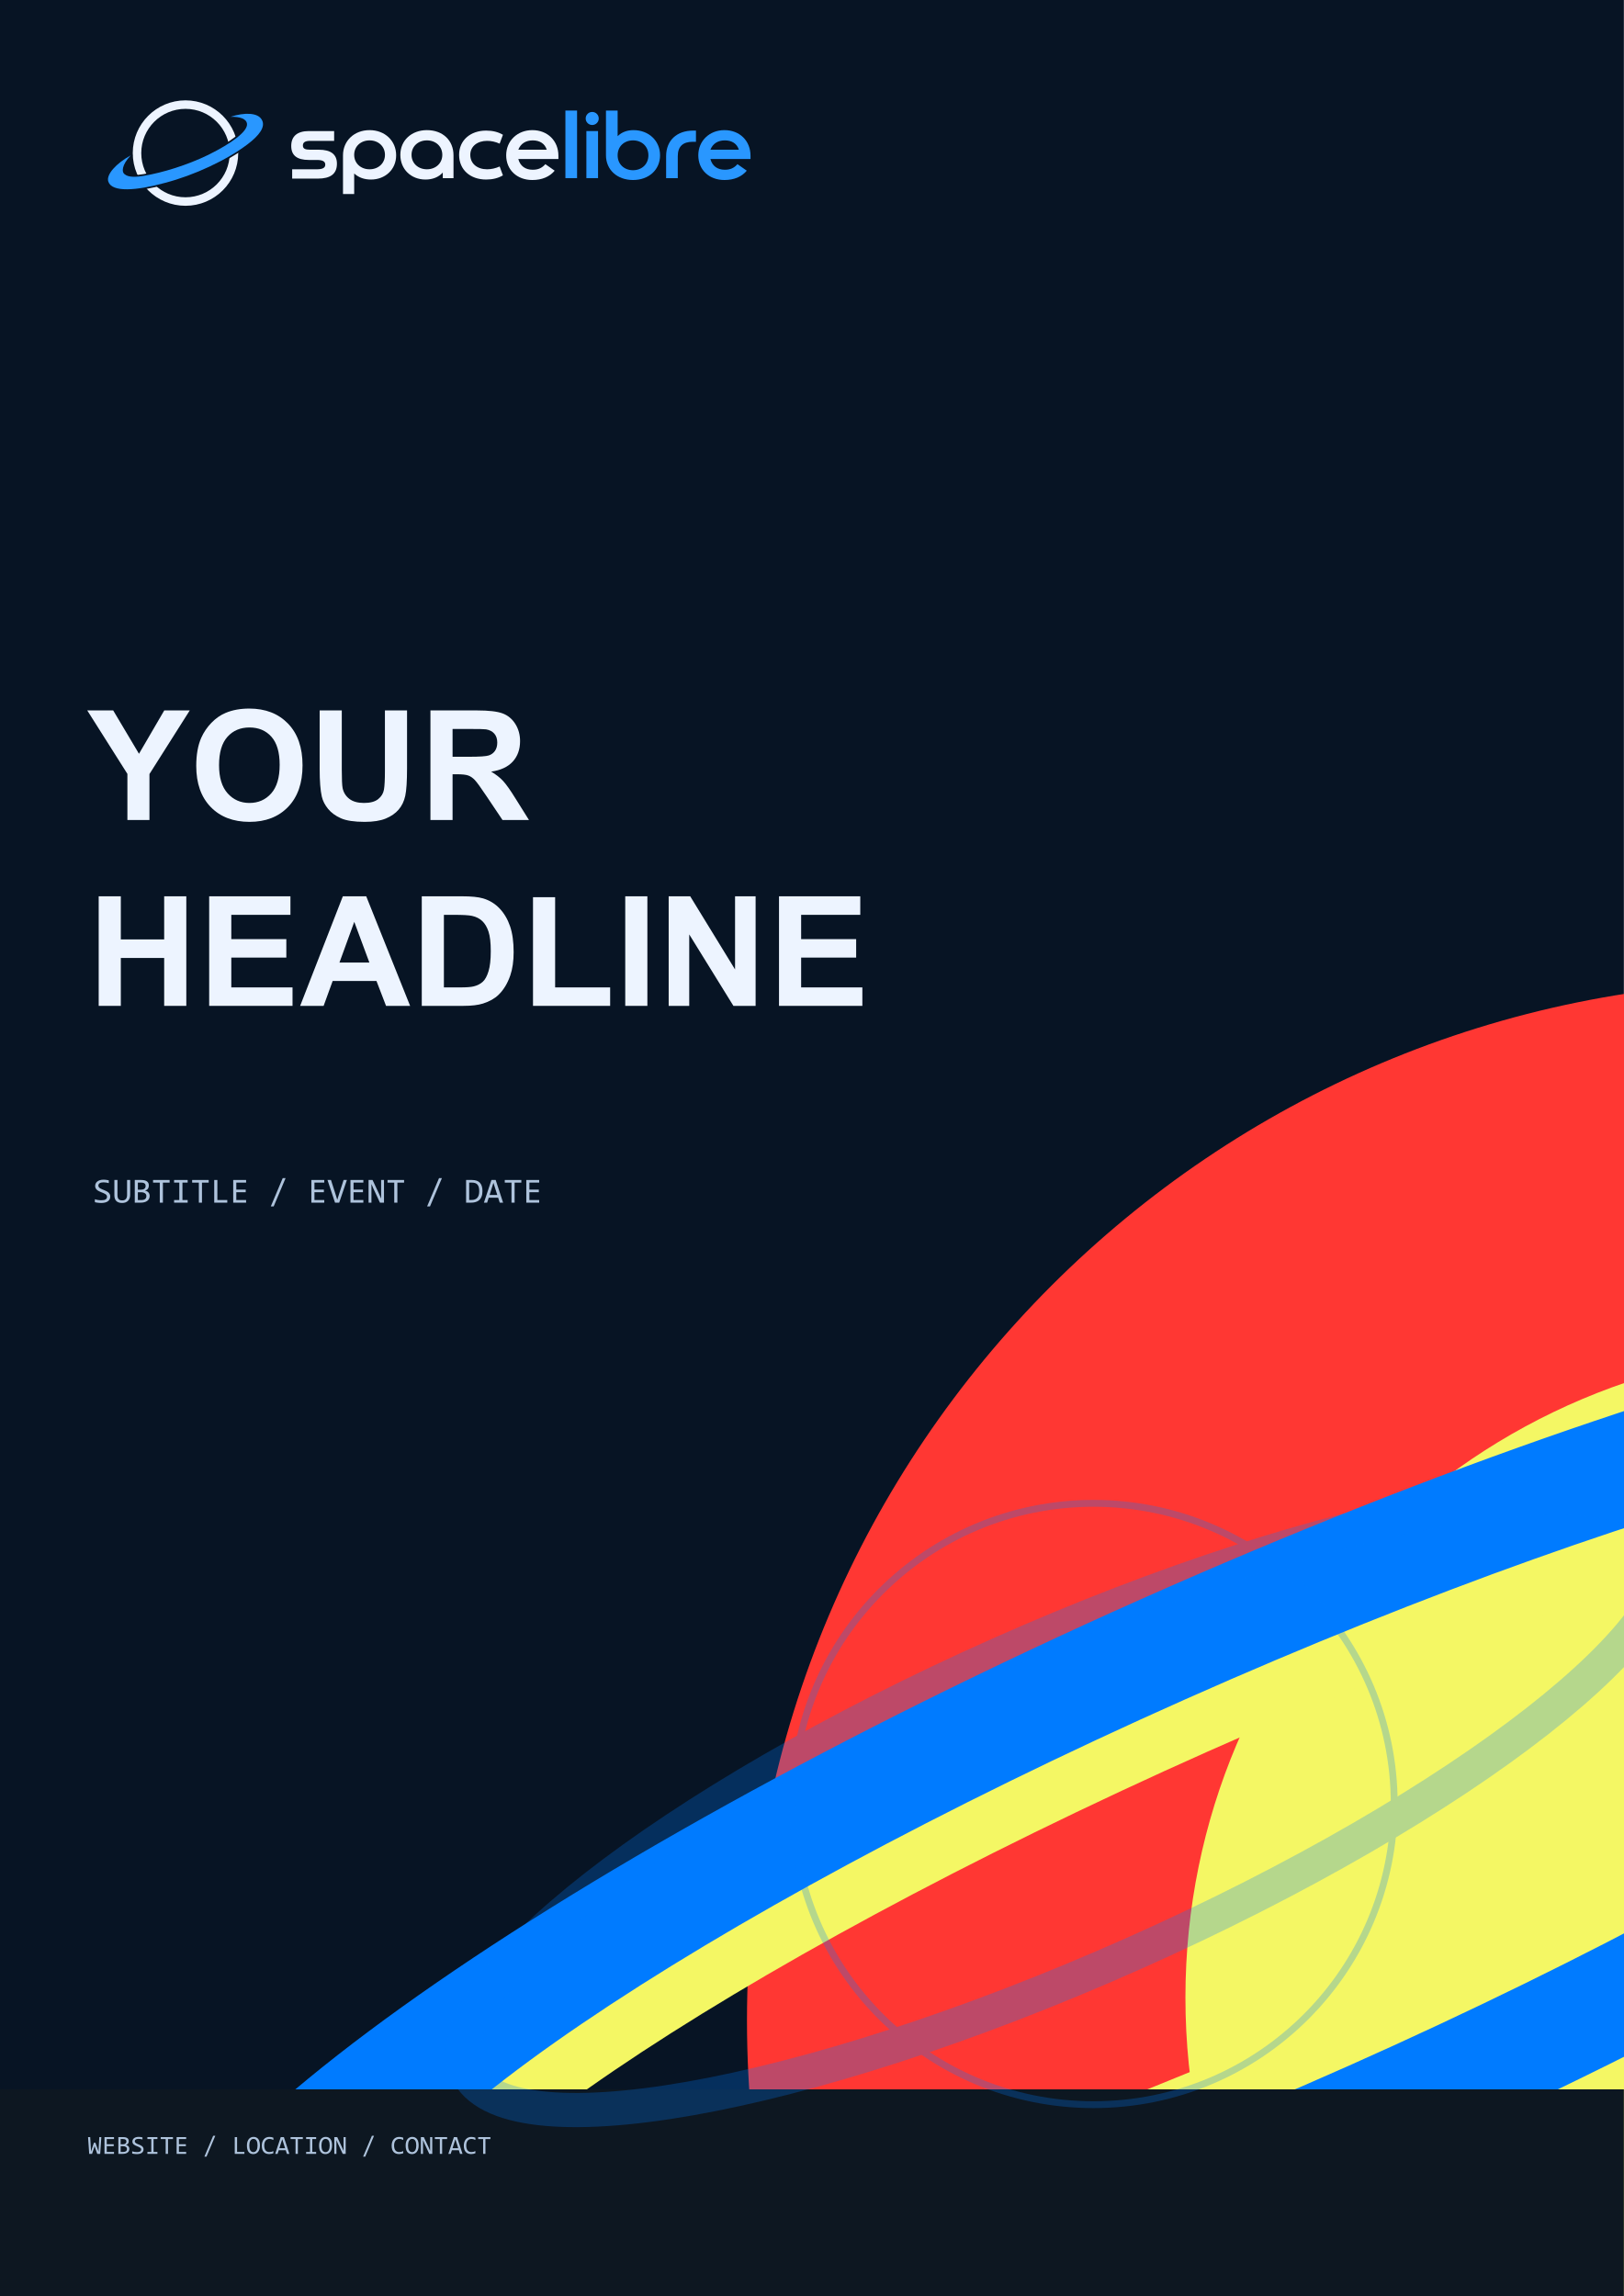
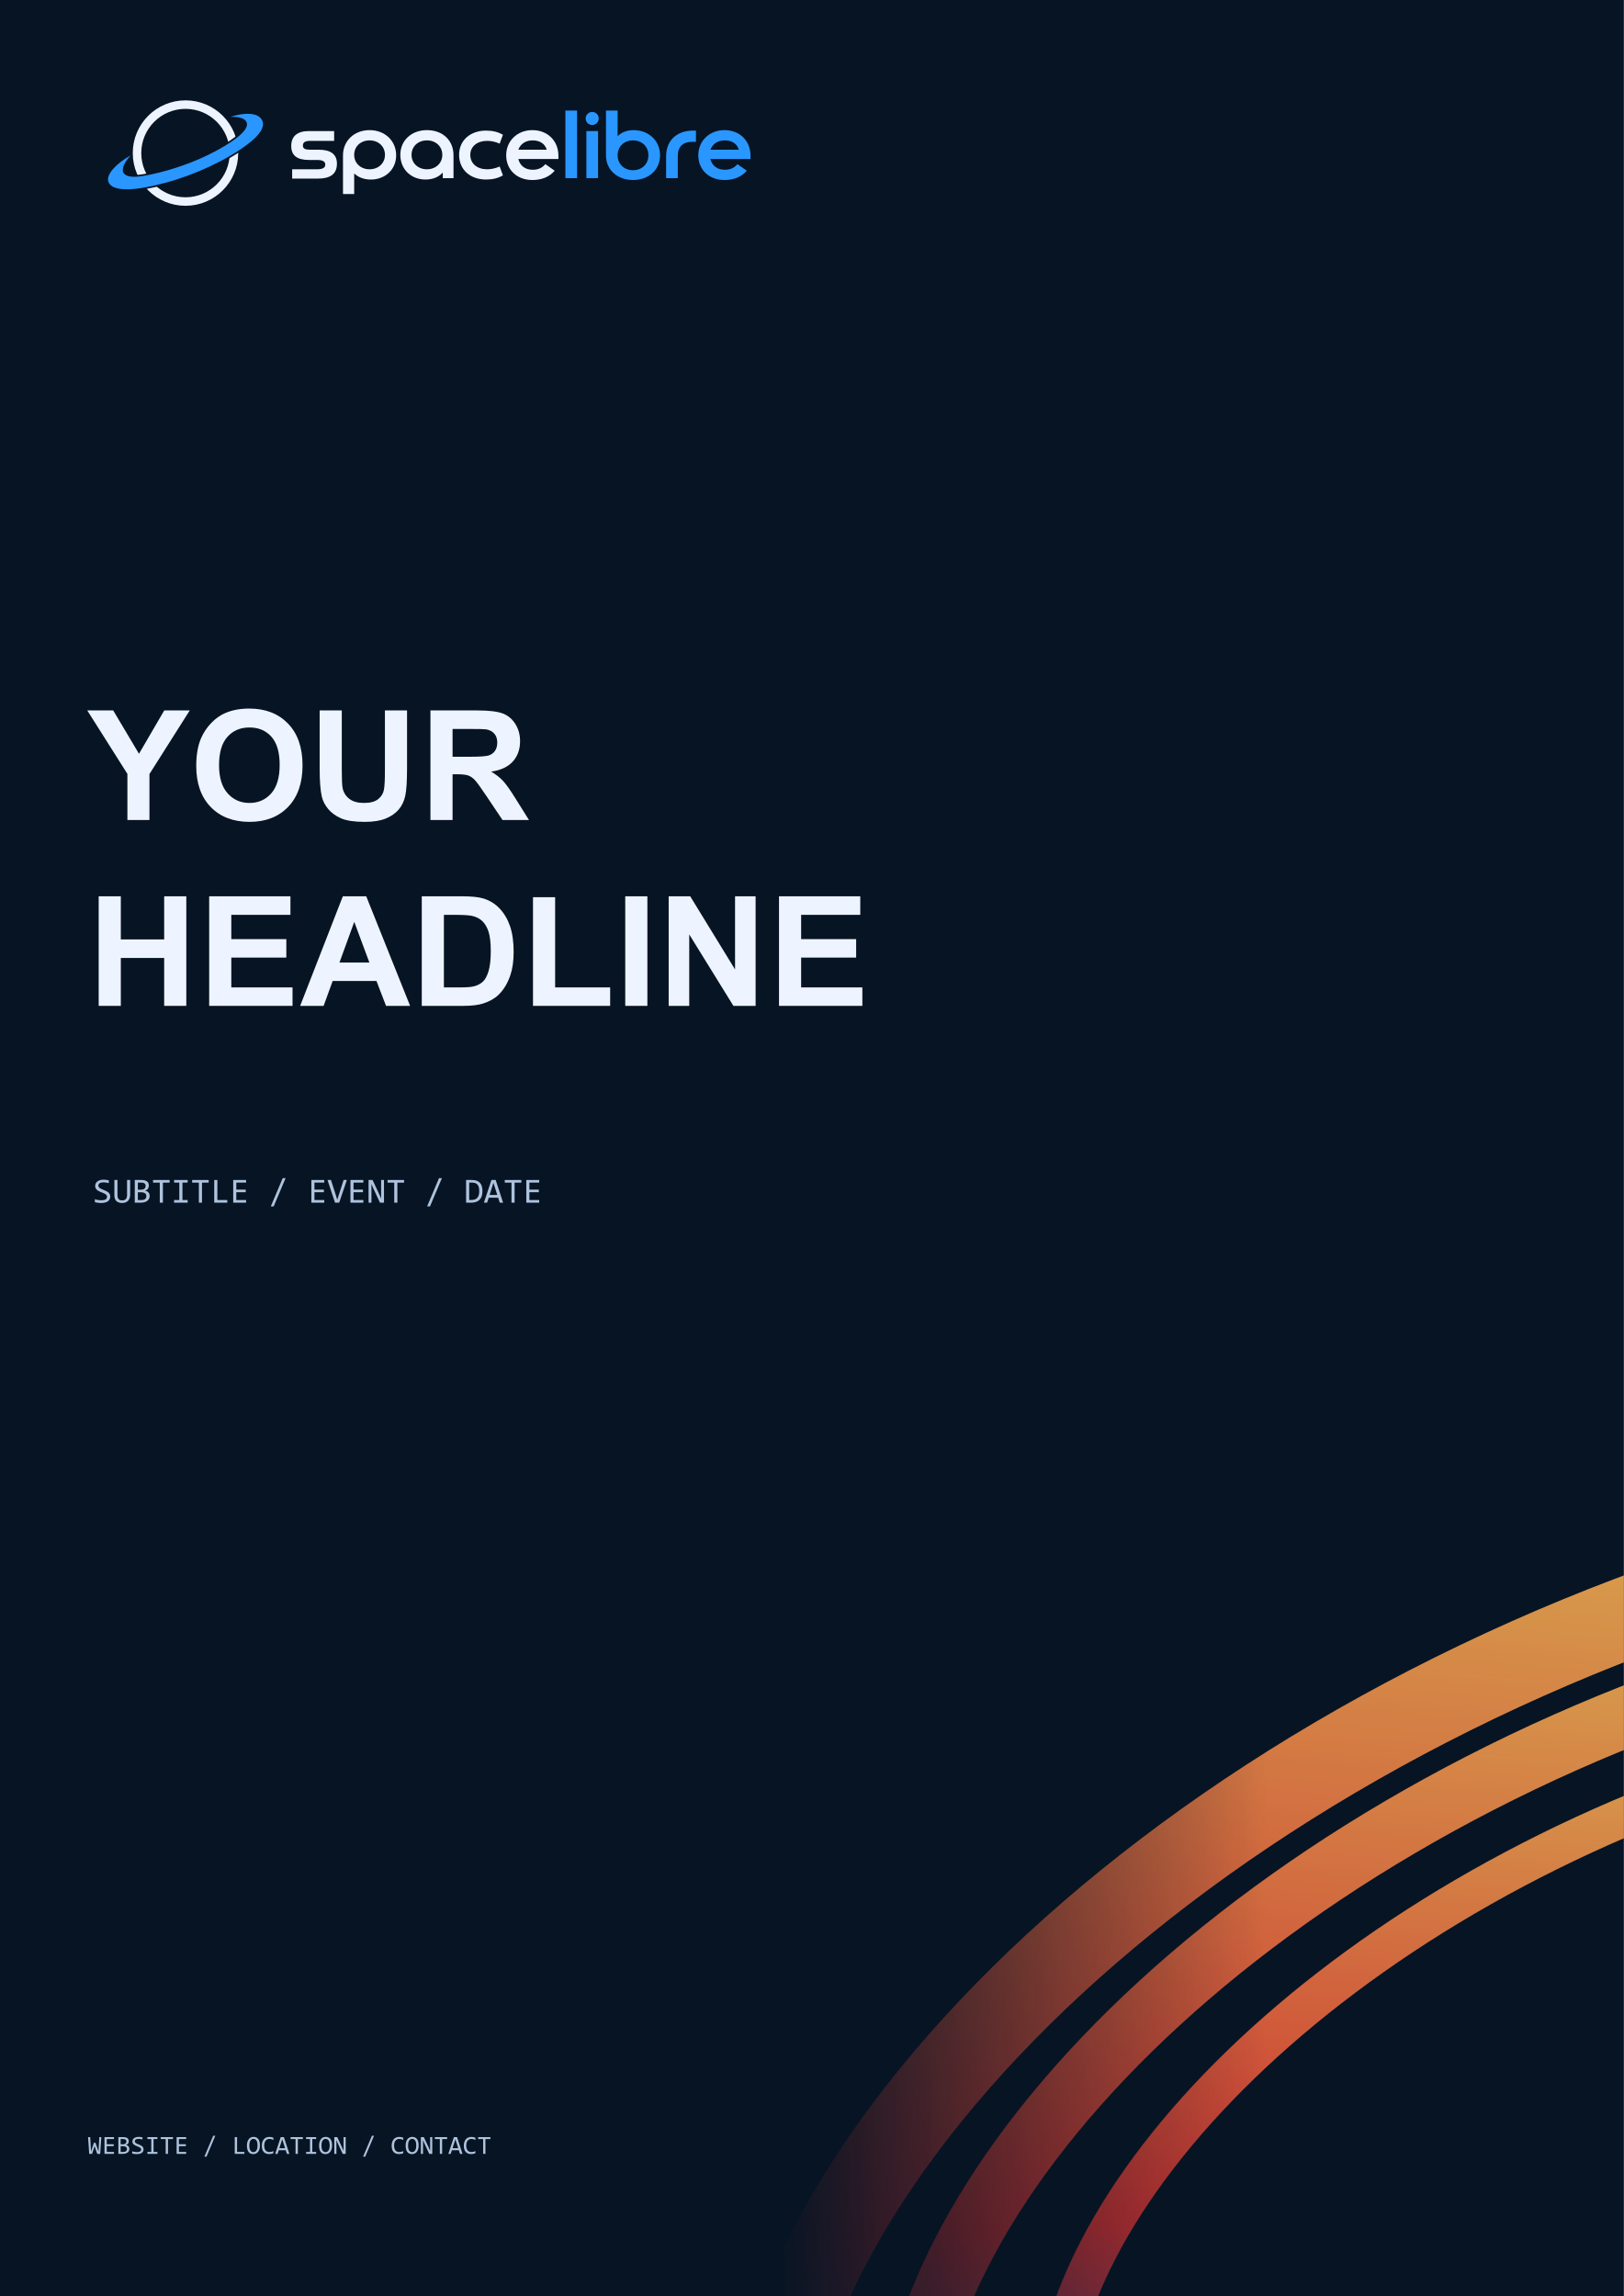
<svg xmlns="http://www.w3.org/2000/svg" width="297mm" height="420mm" viewBox="0 0 2970 4200" role="img">
  <rect x="0" y="0" width="2970" height="4200" rx="0" fill="#071424" />
-   <g id="application-color-system" data-application-colors="primary secondary accent">
-     <circle fill="#FF3733" data-color-role="secondary" cx="3267" cy="3696.0" r="1900.8" />
-     <circle fill="#F4F764" data-color-role="accent" cx="3356.1" cy="3654.0" r="1188.0" />
-     <ellipse cx="2316.6" cy="3444.0" rx="2138.4" ry="441.0" fill="none" stroke="#007BFF" data-stroke-role="primary" stroke-width="252.45" transform="rotate(-24 2316.6 3444.0)" opacity="1" />
-     <ellipse cx="2316.6" cy="3444.0" rx="1752.3" ry="315.0" fill="none" stroke="#F4F764" data-stroke-role="accent" stroke-width="103.95" transform="rotate(-24 2316.6 3444.0)" opacity="1" />
-     <rect fill="#0D1721" data-color-role="deep" x="0" y="3822.0" width="2970.0" height="378.0" />
+   <g id="application-color-system" mask="url(#flow-poster-A3-mask)" data-composition="continuous-feathered" opacity=".90">
+     <ellipse cx="3237.3" cy="4032.0" rx="1960.2" ry="1092.0" fill="none" stroke="url(#flow-poster-A3)" stroke-width="148.5" transform="rotate(-24 3237.3 4032.0)" stroke-linecap="round" />
+     <ellipse cx="3237.3" cy="4032.0" rx="1678.05" ry="924.0" fill="none" stroke="url(#flow-poster-A3)" stroke-width="109.89" transform="rotate(-24 3237.3 4032.0)" stroke-linecap="round" />
+     <ellipse cx="3237.3" cy="4032.0" rx="1395.9" ry="756.0" fill="none" stroke="url(#flow-poster-A3)" stroke-width="71.28" transform="rotate(-24 3237.3 4032.0)" stroke-linecap="round" />
  </g>
  <g transform="translate(150 140) scale(1.555556)" opacity="1">
    <defs>
      <mask id="l101-occlusion" maskUnits="userSpaceOnUse" x="450" y="180" width="650" height="450" style="mask-type:luminance">
        <rect x="450" y="180" width="650" height="450" fill="white" />
        <path d="M581.927 413.073 C549.927 447.073 548.927 472.073 560.927 480.073 C573.927 491.073 600.927 490.073 628.927 485.073 C693.927 474.073 779.927 448.073 855.927 411.073 C936.927 371.073 995.927 328.073 991.927 301.073 C989.927 285.073 968.927 276.073 933.927 277.073 C982.927 261.073 1029.927 262.073 1043.927 287.073 C1058.927 312.073 1034.927 343.073 993.927 374.073 C919.927 430.073 805.927 483.073 702.927 510.073 C600.927 538.073 515.927 544.073 502.927 506.073 C493.927 481.073 530.927 441.073 581.927 413.073 Z" fill="black" stroke="black" stroke-width="12" stroke-linejoin="round" />
      </mask>
    </defs>
    <g transform="translate(28 28) scale(.333333) translate(-494 -219)">
      <circle cx="775" cy="405" r="171" fill="none" stroke="#edf4ff" stroke-width="30" mask="url(#l101-occlusion)" data-stroke-role="planet" />
      <path d="M581.927 413.073 C549.927 447.073 548.927 472.073 560.927 480.073 C573.927 491.073 600.927 490.073 628.927 485.073 C693.927 474.073 779.927 448.073 855.927 411.073 C936.927 371.073 995.927 328.073 991.927 301.073 C989.927 285.073 968.927 276.073 933.927 277.073 C982.927 261.073 1029.927 262.073 1043.927 287.073 C1058.927 312.073 1034.927 343.073 993.927 374.073 C919.927 430.073 805.927 483.073 702.927 510.073 C600.927 538.073 515.927 544.073 502.927 506.073 C493.927 481.073 530.927 441.073 581.927 413.073 Z" fill="#2997ff" />
    </g>
    <g transform="translate(246 40) scale(.548223) translate(-275 -643)">
      <path d="M367 687 L313 687 C288 687 275 698 275 719 C275 739 287 749 313 749 L330 749 C342 749 348 752 348 759 C348 766 342 769 330 769 L277 769 L277 789 L332 789 C359 789 373 779 373 757 C373 737 360 727 334 727 L316 727 C305 727 300 725 300 718 C300 711 305 708 316 708 L367 708 Z" fill="#edf4ff" />
      <path d="M386 822 L386 739 C386 708 410 685 443 685 C476 685 500 708 500 739 C500 770 476 791 446 791 C432 791 420 787 410 778 L410 822 Z M443 707 C424 707 410 720 410 738 C410 756 424 769 443 769 C462 769 476 756 476 738 C476 720 462 707 443 707 Z" fill="#edf4ff" fill-rule="evenodd" />
      <path d="M623 788 L600 788 L600 776 C591 786 578 791 563 791 C532 791 509 769 509 738 C509 707 533 685 566 685 C600 685 623 707 623 739 Z M566 707 C547 707 533 720 533 738 C533 756 547 769 566 769 C585 769 599 756 599 738 C599 720 585 707 566 707 Z" fill="#edf4ff" fill-rule="evenodd" />
      <path d="M729 695 L722 714 C713 710 704 708 695 708 C674 708 659 720 659 738 C659 757 674 769 695 769 C704 769 713 767 722 763 L729 782 C719 788 707 791 693 791 C659 791 635 770 635 738 C635 707 659 686 693 686 C707 686 719 689 729 695 Z" fill="#edf4ff" />
      <path d="M848 747 L762 747 C766 762 777 770 793 770 C805 770 813 766 820 758 L840 772 C829 785 813 792 792 792 C759 792 736 770 736 739 C736 708 760 685 792 685 C825 685 848 708 848 740 Z M762 727 L823 727 C819 714 808 707 793 707 C778 707 767 714 762 727 Z" fill="#edf4ff" fill-rule="evenodd" />
      <path d="M863 643 L888 643 L888 788 L863 788 Z M908 687 L933 687 L933 788 L908 788 Z" fill="#2997ff" />
      <path d="M934.5 660 C934.5 667.732 928.232 674 920.5 674 C912.768 674 906.5 667.732 906.5 660 C906.5 652.268 912.768 646 920.5 646 C928.232 646 934.5 652.268 934.5 660 Z" fill="#2997ff" />
      <path d="M950 643 L975 643 L975 698 C984 689 996 685 1009 685 C1042 685 1066 708 1066 739 C1066 770 1042 792 1008 792 C974 792 950 770 950 739 Z M1008 707 C989 707 975 720 975 739 C975 758 989 771 1008 771 C1027 771 1041 758 1041 739 C1041 720 1027 707 1008 707 Z" fill="#2997ff" fill-rule="evenodd" />
      <path d="M1079 788 L1079 741 C1079 707 1102 686 1137 686 L1143 686 L1143 710 L1136 710 C1115 710 1104 720 1104 741 L1104 788 Z" fill="#2997ff" />
      <path d="M1260 747 L1174 747 C1178 762 1189 770 1205 770 C1217 770 1225 766 1232 758 L1252 772 C1241 785 1225 792 1204 792 C1171 792 1148 770 1148 739 C1148 708 1172 685 1204 685 C1237 685 1260 708 1260 740 Z M1174 727 L1235 727 C1231 714 1220 707 1205 707 C1190 707 1179 714 1174 727 Z" fill="#2997ff" fill-rule="evenodd" />
    </g>
  </g>
  <g aria-label="YOUR" fill="#EDF4FF" transform="translate(160 1500) scale(0.1367188 -0.1367188)">
    <path d="M534 0V617L-3 1466H344L689 886L1027 1466H1368L829 615V0Z" transform="translate(0.000 0)" />
    <path d="M89 724Q89 948 156 1100Q206 1212 292.5 1301.0Q379 1390 482 1433Q619 1491 798 1491Q1122 1491 1316.5 1290.0Q1511 1089 1511 731Q1511 376 1318.0 175.5Q1125 -25 802 -25Q475 -25 282.0 174.5Q89 374 89 724ZM394 734Q394 485 509.0 356.5Q624 228 801 228Q978 228 1091.5 355.5Q1205 483 1205 738Q1205 990 1094.5 1114.0Q984 1238 801 1238Q618 1238 506.0 1112.5Q394 987 394 734Z" transform="translate(1366.000 0)" />
    <path d="M147 1466H443V672Q443 483 454 427Q473 337 544.5 282.5Q616 228 740 228Q866 228 930.0 279.5Q994 331 1007.0 406.0Q1020 481 1020 655V1466H1316V696Q1316 432 1292.0 323.0Q1268 214 1203.5 139.0Q1139 64 1031.0 19.5Q923 -25 749 -25Q539 -25 430.5 23.5Q322 72 259.0 149.5Q196 227 176 312Q147 438 147 684Z" transform="translate(2959.000 0)" />
    <path d="M150 0V1466H773Q1008 1466 1114.5 1426.5Q1221 1387 1285.0 1286.0Q1349 1185 1349 1055Q1349 890 1252.0 782.5Q1155 675 962 647Q1058 591 1120.5 524.0Q1183 457 1289 286L1468 0H1114L900 319Q786 490 744.0 534.5Q702 579 655.0 595.5Q608 612 506 612H446V0ZM446 846H665Q878 846 931.0 864.0Q984 882 1014.0 926.0Q1044 970 1044 1036Q1044 1110 1004.5 1155.5Q965 1201 893 1213Q857 1218 677 1218H446Z" transform="translate(4438.000 0)" />
  </g>
  <g aria-label="HEADLINE" fill="#EDF4FF" transform="translate(160 1840) scale(0.1367188 -0.1367188)">
    <path d="M150 0V1466H446V889H1026V1466H1322V0H1026V641H446V0Z" transform="translate(0.000 0)" />
    <path d="M149 0V1466H1236V1218H445V893H1181V646H445V247H1264V0Z" transform="translate(1479.000 0)" />
    <path d="M1471 0H1149L1021 333H435L314 0H0L571 1466H884ZM926 580 724 1124 526 580Z" transform="translate(2845.000 0)" />
    <path d="M148 1466H689Q872 1466 968 1438Q1097 1400 1189.0 1303.0Q1281 1206 1329.0 1065.5Q1377 925 1377 719Q1377 538 1332 407Q1277 247 1175 148Q1098 73 967 31Q869 0 705 0H148ZM444 1218V247H665Q789 247 844 261Q916 279 963.5 322.0Q1011 365 1041.0 463.5Q1071 562 1071 732Q1071 902 1041.0 993.0Q1011 1084 957.0 1135.0Q903 1186 820 1204Q758 1218 577 1218Z" transform="translate(4324.000 0)" />
    <path d="M157 0V1454H453V247H1189V0Z" transform="translate(5803.000 0)" />
    <path d="M140 0V1466H436V0Z" transform="translate(7054.000 0)" />
    <path d="M152 0V1466H440L1040 487V1466H1315V0H1018L427 956V0Z" transform="translate(7623.000 0)" />
    <path d="M149 0V1466H1236V1218H445V893H1181V646H445V247H1264V0Z" transform="translate(9102.000 0)" />
  </g>
  <g aria-label="SUBTITLE / EVENT / DATE" fill="#AEC3DC" transform="translate(170 2200) scale(0.03173828 -0.03173828)">
    <path d="M997 354Q997 261 959.0 191.0Q921 121 853.0 74.5Q785 28 689.5 5.0Q594 -18 479 -18Q427 -18 375.5 -14.0Q324 -10 276.5 -4.0Q229 2 187.0 10.0Q145 18 111 27V199Q186 171 279.5 155.0Q373 139 492 139Q578 139 638.5 152.5Q699 166 737.5 192.5Q776 219 793.5 257.0Q811 295 811 344Q811 397 781.5 434.5Q752 472 704.0 501.5Q656 531 594.5 555.5Q533 580 469.0 606.0Q405 632 343.5 662.5Q282 693 234.0 734.5Q186 776 156.5 832.0Q127 888 127 965Q127 1032 155.0 1097.0Q183 1162 242.0 1212.5Q301 1263 393.5 1294.0Q486 1325 614 1325Q647 1325 685.5 1322.0Q724 1319 763.5 1313.5Q803 1308 841.5 1301.0Q880 1294 913 1286V1126Q836 1148 759.0 1159.5Q682 1171 610 1171Q457 1171 385.0 1120.0Q313 1069 313 983Q313 930 342.5 892.0Q372 854 420.0 824.0Q468 794 529.5 769.5Q591 745 655.0 719.0Q719 693 780.5 662.0Q842 631 890.0 588.5Q938 546 967.5 489.0Q997 432 997 354Z" transform="translate(0.000 0)" />
    <path d="M1018 455Q1018 347 987.5 259.5Q957 172 898.0 110.5Q839 49 753.5 15.5Q668 -18 557 -18Q435 -18 350.0 14.0Q265 46 211.5 104.5Q158 163 133.5 245.0Q109 327 109 428V1307H287V442Q287 365 301.5 307.0Q316 249 349.0 210.0Q382 171 434.5 151.0Q487 131 563 131Q705 131 772.5 213.0Q840 295 840 444V1307H1018Z" transform="translate(1126.000 0)" />
    <path d="M1016 391Q1016 297 979.5 224.5Q943 152 875.5 102.0Q808 52 712.5 26.0Q617 0 500 0H158V1307H532Q969 1307 969 989Q969 883 918.5 807.0Q868 731 754 694Q807 684 854.5 660.0Q902 636 938.0 598.0Q974 560 995.0 508.0Q1016 456 1016 391ZM784 965Q784 1005 772.0 1040.5Q760 1076 730.0 1101.5Q700 1127 649.0 1142.0Q598 1157 520 1157H336V748H514Q575 748 624.5 761.0Q674 774 709.5 801.0Q745 828 764.5 868.5Q784 909 784 965ZM827 385Q827 435 806.0 475.0Q785 515 745.0 542.5Q705 570 647.5 585.0Q590 600 518 600H336V150H524Q677 150 752.0 207.0Q827 264 827 385Z" transform="translate(2252.000 0)" />
    <path d="M1040 1155H653V0H473V1155H86V1307H1040Z" transform="translate(3378.000 0)" />
    <path d="M473 1157H172V1307H954V1157H653V152H954V0H172V152H473Z" transform="translate(4504.000 0)" />
    <path d="M1040 1155H653V0H473V1155H86V1307H1040Z" transform="translate(5630.000 0)" />
    <path d="M985 0H233V1307H414V152H985Z" transform="translate(6756.000 0)" />
    <path d="M944 0H201V1307H944V1157H379V752H922V602H379V152H944Z" transform="translate(7882.000 0)" />
    <path d="M967 1413 281 -215H115L801 1413Z" transform="translate(10134.000 0)" />
    <path d="M944 0H201V1307H944V1157H379V752H922V602H379V152H944Z" transform="translate(12386.000 0)" />
    <path d="M1122 1307 678 0H438L4 1307H205L487 426L567 168L649 426L932 1307Z" transform="translate(13512.000 0)" />
    <path d="M944 0H201V1307H944V1157H379V752H922V602H379V152H944Z" transform="translate(14638.000 0)" />
    <path d="M1008 0H776L395 815L285 1077V418V0H119V1307H348L711 535L842 236V936V1307H1008Z" transform="translate(15764.000 0)" />
    <path d="M1040 1155H653V0H473V1155H86V1307H1040Z" transform="translate(16890.000 0)" />
    <path d="M967 1413 281 -215H115L801 1413Z" transform="translate(19142.000 0)" />
    <path d="M1053 668Q1053 574 1038.5 488.0Q1024 402 992.0 328.0Q960 254 909.0 193.5Q858 133 784.0 90.0Q710 47 612.0 23.5Q514 0 389 0H109V1307H446Q752 1307 902.5 1149.5Q1053 992 1053 668ZM866 655Q866 794 840.0 890.0Q814 986 761.0 1045.0Q708 1104 628.0 1130.5Q548 1157 440 1157H287V154H420Q866 154 866 655Z" transform="translate(21394.000 0)" />
    <path d="M1116 0H922L831 285H287L195 0H10L444 1307H688ZM780 444 559 1143 338 444Z" transform="translate(22520.000 0)" />
    <path d="M1040 1155H653V0H473V1155H86V1307H1040Z" transform="translate(23646.000 0)" />
    <path d="M944 0H201V1307H944V1157H379V752H922V602H379V152H944Z" transform="translate(24772.000 0)" />
  </g>
-   <g transform="translate(700 2600)" opacity="0.26" fill="none" stroke="#007BFF">
-     <ellipse cx="1250.0" cy="700" rx="1200.0" ry="300.0" transform="rotate(-24 1250.0 700)" stroke-width="62.5" />
-     <circle cx="1300.0" cy="700" r="550.0" stroke-width="12.5" />
-   </g>
  <g aria-label="WEBSITE / LOCATION / CONTACT" fill="#AEC3DC" transform="translate(160 3940) scale(0.0234375 -0.0234375)">
    <path d="M1081 1307 993 0H762L600 465L555 614L508 453L358 0H135L45 1307H213L264 418L279 174L342 381L500 866H623L805 346L866 174L870 354L922 1307Z" transform="translate(0.000 0)" />
    <path d="M944 0H201V1307H944V1157H379V752H922V602H379V152H944Z" transform="translate(1126.000 0)" />
    <path d="M1016 391Q1016 297 979.5 224.5Q943 152 875.5 102.0Q808 52 712.5 26.0Q617 0 500 0H158V1307H532Q969 1307 969 989Q969 883 918.5 807.0Q868 731 754 694Q807 684 854.5 660.0Q902 636 938.0 598.0Q974 560 995.0 508.0Q1016 456 1016 391ZM784 965Q784 1005 772.0 1040.5Q760 1076 730.0 1101.5Q700 1127 649.0 1142.0Q598 1157 520 1157H336V748H514Q575 748 624.5 761.0Q674 774 709.5 801.0Q745 828 764.5 868.5Q784 909 784 965ZM827 385Q827 435 806.0 475.0Q785 515 745.0 542.5Q705 570 647.5 585.0Q590 600 518 600H336V150H524Q677 150 752.0 207.0Q827 264 827 385Z" transform="translate(2252.000 0)" />
    <path d="M997 354Q997 261 959.0 191.0Q921 121 853.0 74.5Q785 28 689.5 5.0Q594 -18 479 -18Q427 -18 375.5 -14.0Q324 -10 276.5 -4.0Q229 2 187.0 10.0Q145 18 111 27V199Q186 171 279.5 155.0Q373 139 492 139Q578 139 638.5 152.5Q699 166 737.5 192.5Q776 219 793.5 257.0Q811 295 811 344Q811 397 781.5 434.5Q752 472 704.0 501.5Q656 531 594.5 555.5Q533 580 469.0 606.0Q405 632 343.5 662.5Q282 693 234.0 734.5Q186 776 156.5 832.0Q127 888 127 965Q127 1032 155.0 1097.0Q183 1162 242.0 1212.5Q301 1263 393.5 1294.0Q486 1325 614 1325Q647 1325 685.5 1322.0Q724 1319 763.5 1313.5Q803 1308 841.5 1301.0Q880 1294 913 1286V1126Q836 1148 759.0 1159.5Q682 1171 610 1171Q457 1171 385.0 1120.0Q313 1069 313 983Q313 930 342.5 892.0Q372 854 420.0 824.0Q468 794 529.5 769.5Q591 745 655.0 719.0Q719 693 780.5 662.0Q842 631 890.0 588.5Q938 546 967.5 489.0Q997 432 997 354Z" transform="translate(3378.000 0)" />
    <path d="M473 1157H172V1307H954V1157H653V152H954V0H172V152H473Z" transform="translate(4504.000 0)" />
    <path d="M1040 1155H653V0H473V1155H86V1307H1040Z" transform="translate(5630.000 0)" />
    <path d="M944 0H201V1307H944V1157H379V752H922V602H379V152H944Z" transform="translate(6756.000 0)" />
    <path d="M967 1413 281 -215H115L801 1413Z" transform="translate(9008.000 0)" />
    <path d="M985 0H233V1307H414V152H985Z" transform="translate(11260.000 0)" />
    <path d="M1071 662Q1071 486 1029.5 358.0Q988 230 917.5 146.5Q847 63 752.5 22.5Q658 -18 553 -18Q427 -18 333.5 27.5Q240 73 178.5 159.0Q117 245 87.0 368.5Q57 492 57 647Q57 821 98.0 949.0Q139 1077 209.5 1160.5Q280 1244 374.0 1284.5Q468 1325 573 1325Q699 1325 792.5 1279.0Q886 1233 948.0 1147.5Q1010 1062 1040.5 939.0Q1071 816 1071 662ZM886 649Q886 764 868.5 859.5Q851 955 812.0 1024.0Q773 1093 711.5 1131.0Q650 1169 563 1169Q479 1169 418.5 1128.5Q358 1088 319.0 1018.5Q280 949 261.0 855.5Q242 762 242 657Q242 541 260.0 445.5Q278 350 316.5 281.5Q355 213 416.0 175.0Q477 137 563 137Q647 137 708.0 177.5Q769 218 808.5 287.5Q848 357 867.0 450.0Q886 543 886 649Z" transform="translate(12386.000 0)" />
    <path d="M995 49Q838 -16 666 -16Q389 -16 240.5 149.5Q92 315 92 639Q92 796 133.0 923.0Q174 1050 250.0 1138.5Q326 1227 434.0 1275.0Q542 1323 676 1323Q767 1323 845.0 1307.5Q923 1292 995 1260V1085Q924 1124 848.0 1144.5Q772 1165 682 1165Q590 1165 515.5 1130.5Q441 1096 389.0 1030.5Q337 965 309.0 870.5Q281 776 281 655Q281 401 384.0 272.0Q487 143 686 143Q770 143 847.0 162.5Q924 182 995 217Z" transform="translate(13512.000 0)" />
    <path d="M1116 0H922L831 285H287L195 0H10L444 1307H688ZM780 444 559 1143 338 444Z" transform="translate(14638.000 0)" />
    <path d="M1040 1155H653V0H473V1155H86V1307H1040Z" transform="translate(15764.000 0)" />
    <path d="M473 1157H172V1307H954V1157H653V152H954V0H172V152H473Z" transform="translate(16890.000 0)" />
    <path d="M1071 662Q1071 486 1029.5 358.0Q988 230 917.5 146.5Q847 63 752.5 22.5Q658 -18 553 -18Q427 -18 333.5 27.5Q240 73 178.5 159.0Q117 245 87.0 368.5Q57 492 57 647Q57 821 98.0 949.0Q139 1077 209.5 1160.5Q280 1244 374.0 1284.5Q468 1325 573 1325Q699 1325 792.5 1279.0Q886 1233 948.0 1147.5Q1010 1062 1040.5 939.0Q1071 816 1071 662ZM886 649Q886 764 868.5 859.5Q851 955 812.0 1024.0Q773 1093 711.5 1131.0Q650 1169 563 1169Q479 1169 418.5 1128.5Q358 1088 319.0 1018.5Q280 949 261.0 855.5Q242 762 242 657Q242 541 260.0 445.5Q278 350 316.5 281.5Q355 213 416.0 175.0Q477 137 563 137Q647 137 708.0 177.5Q769 218 808.5 287.5Q848 357 867.0 450.0Q886 543 886 649Z" transform="translate(18016.000 0)" />
    <path d="M1008 0H776L395 815L285 1077V418V0H119V1307H348L711 535L842 236V936V1307H1008Z" transform="translate(19142.000 0)" />
    <path d="M967 1413 281 -215H115L801 1413Z" transform="translate(21394.000 0)" />
    <path d="M995 49Q838 -16 666 -16Q389 -16 240.5 149.5Q92 315 92 639Q92 796 133.0 923.0Q174 1050 250.0 1138.5Q326 1227 434.0 1275.0Q542 1323 676 1323Q767 1323 845.0 1307.5Q923 1292 995 1260V1085Q924 1124 848.0 1144.5Q772 1165 682 1165Q590 1165 515.5 1130.5Q441 1096 389.0 1030.5Q337 965 309.0 870.5Q281 776 281 655Q281 401 384.0 272.0Q487 143 686 143Q770 143 847.0 162.5Q924 182 995 217Z" transform="translate(23646.000 0)" />
    <path d="M1071 662Q1071 486 1029.5 358.0Q988 230 917.5 146.5Q847 63 752.5 22.5Q658 -18 553 -18Q427 -18 333.5 27.5Q240 73 178.5 159.0Q117 245 87.0 368.5Q57 492 57 647Q57 821 98.0 949.0Q139 1077 209.5 1160.5Q280 1244 374.0 1284.5Q468 1325 573 1325Q699 1325 792.5 1279.0Q886 1233 948.0 1147.5Q1010 1062 1040.5 939.0Q1071 816 1071 662ZM886 649Q886 764 868.5 859.5Q851 955 812.0 1024.0Q773 1093 711.5 1131.0Q650 1169 563 1169Q479 1169 418.5 1128.5Q358 1088 319.0 1018.5Q280 949 261.0 855.5Q242 762 242 657Q242 541 260.0 445.5Q278 350 316.5 281.5Q355 213 416.0 175.0Q477 137 563 137Q647 137 708.0 177.5Q769 218 808.5 287.5Q848 357 867.0 450.0Q886 543 886 649Z" transform="translate(24772.000 0)" />
    <path d="M1008 0H776L395 815L285 1077V418V0H119V1307H348L711 535L842 236V936V1307H1008Z" transform="translate(25898.000 0)" />
    <path d="M1040 1155H653V0H473V1155H86V1307H1040Z" transform="translate(27024.000 0)" />
    <path d="M1116 0H922L831 285H287L195 0H10L444 1307H688ZM780 444 559 1143 338 444Z" transform="translate(28150.000 0)" />
    <path d="M995 49Q838 -16 666 -16Q389 -16 240.5 149.5Q92 315 92 639Q92 796 133.0 923.0Q174 1050 250.0 1138.5Q326 1227 434.0 1275.0Q542 1323 676 1323Q767 1323 845.0 1307.5Q923 1292 995 1260V1085Q924 1124 848.0 1144.5Q772 1165 682 1165Q590 1165 515.5 1130.5Q441 1096 389.0 1030.5Q337 965 309.0 870.5Q281 776 281 655Q281 401 384.0 272.0Q487 143 686 143Q770 143 847.0 162.5Q924 182 995 217Z" transform="translate(29276.000 0)" />
    <path d="M1040 1155H653V0H473V1155H86V1307H1040Z" transform="translate(30402.000 0)" />
  </g>
+   <defs>
+     <linearGradient id="flow-poster-A3" x1="0" y1="1" x2="1" y2="0">
+       <stop offset="0%" stop-color="#007BFF" stop-opacity=".20" data-stop-role="primary" />
+       <stop offset="45%" stop-color="#FF3733" stop-opacity=".88" data-stop-role="secondary" />
+       <stop offset="100%" stop-color="#F4F764" stop-opacity="1" data-stop-role="accent" />
+     </linearGradient>
+     <linearGradient id="flow-poster-A3-fade" x1="0" y1="0" x2="1" y2="0">
+       <stop offset="0%" stop-color="black" />
+       <stop offset="48%" stop-color="black" />
+       <stop offset="78%" stop-color="white" />
+       <stop offset="100%" stop-color="white" />
+     </linearGradient>
+     <mask id="flow-poster-A3-mask" maskUnits="userSpaceOnUse" x="0" y="0" width="2970.0" height="4200.0" style="mask-type:luminance">
+       <rect width="2970.0" height="4200.0" fill="url(#flow-poster-A3-fade)" />
+     </mask>
+   </defs>
</svg>
